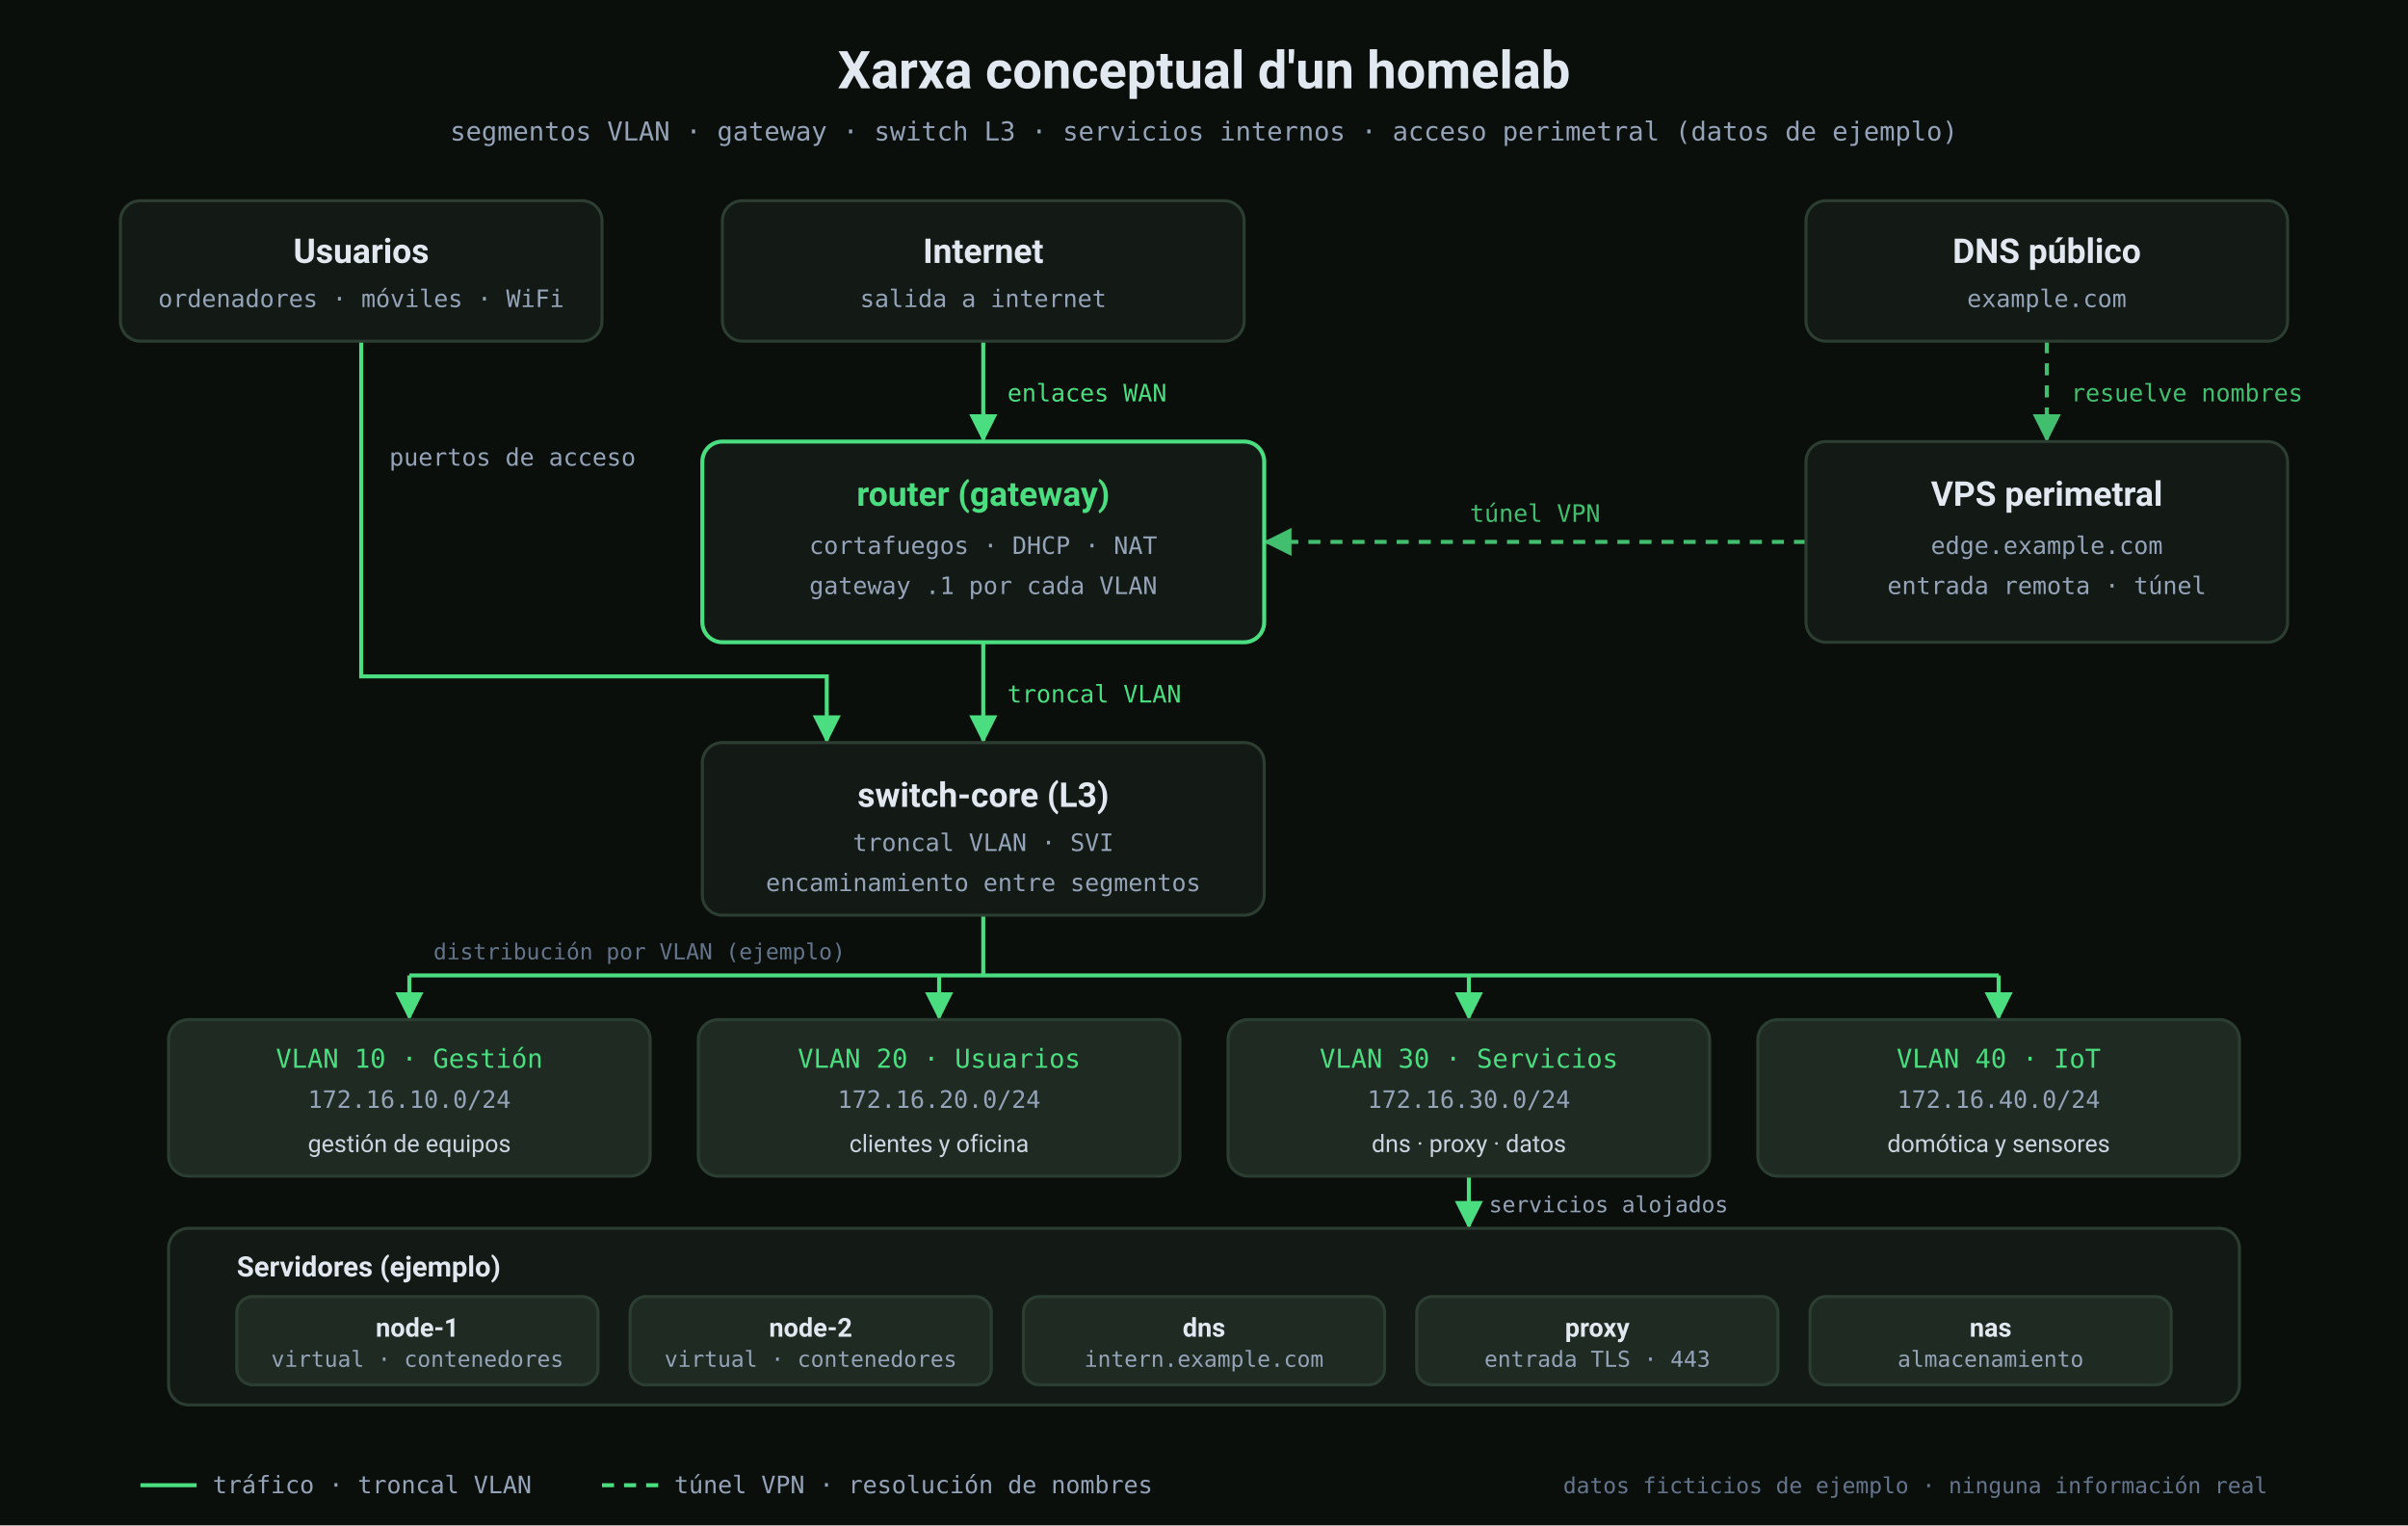
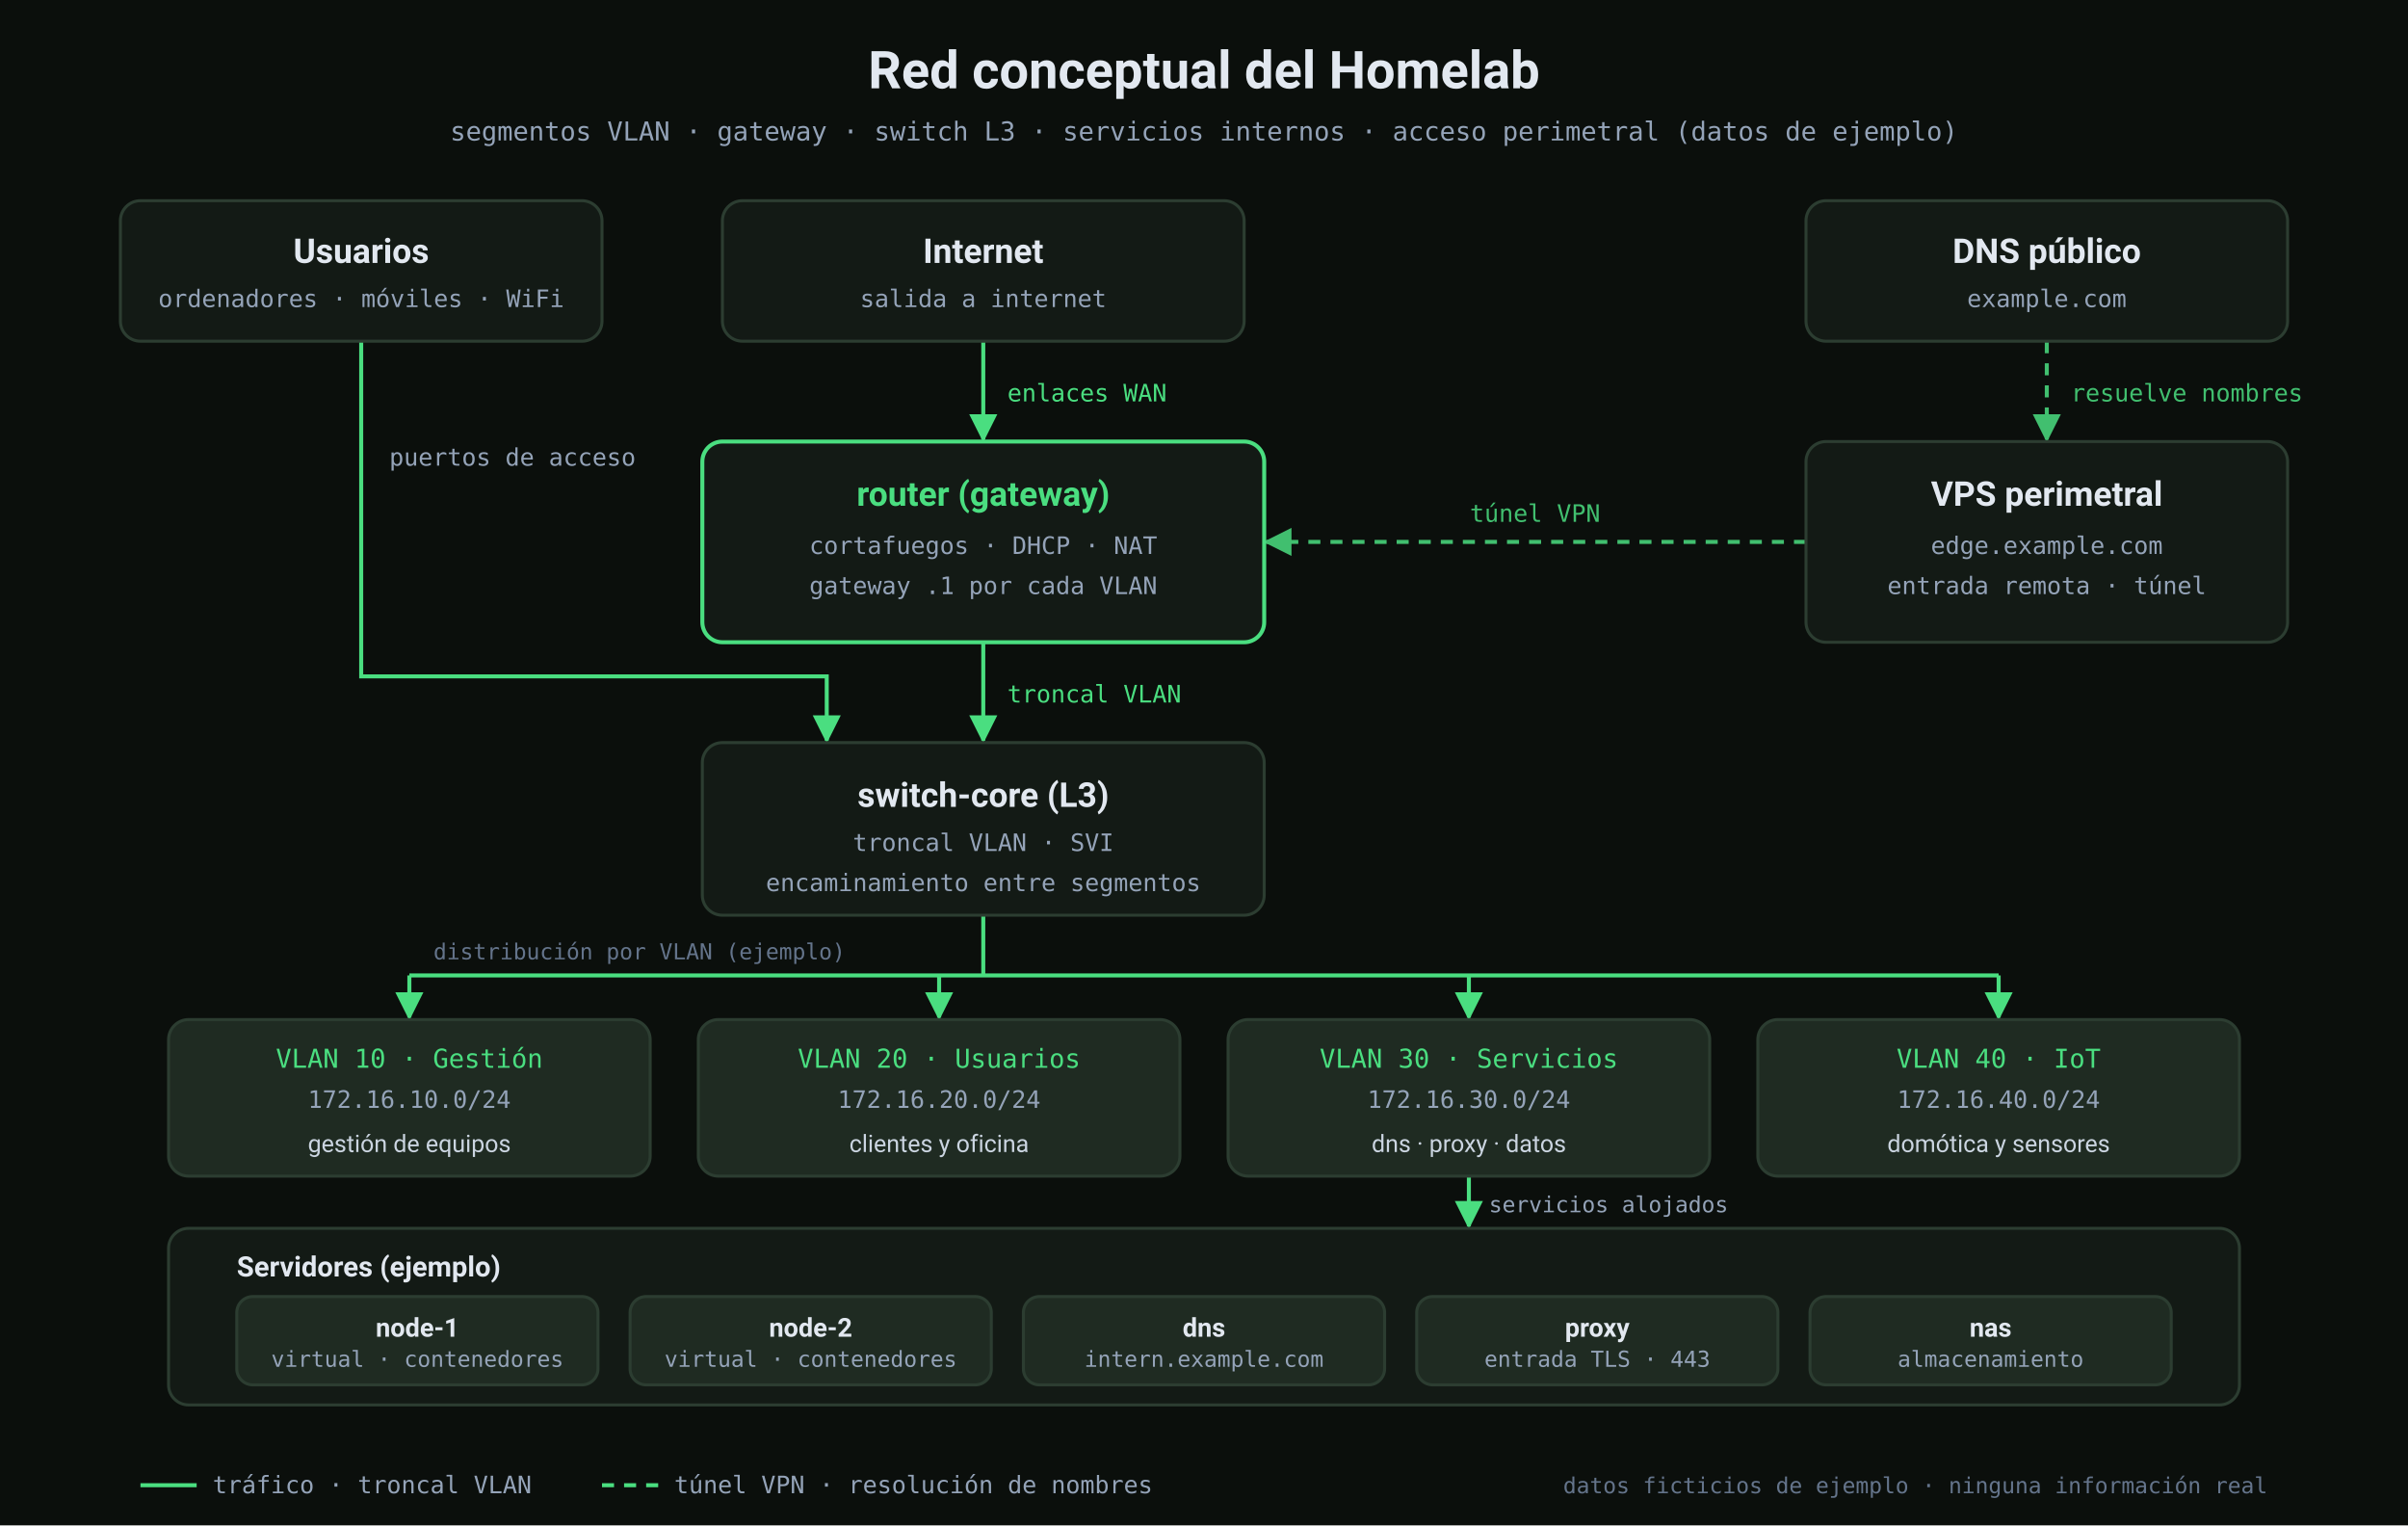
<svg xmlns="http://www.w3.org/2000/svg" width="1200" height="760" viewBox="0 0 1200 760" role="img" aria-labelledby="tit desc">
  <defs>
    <marker id="fletxa" viewBox="0 0 10 10" refX="9" refY="5" markerWidth="7" markerHeight="7" orient="auto-start-reverse">
      <path d="M0,0 L10,5 L0,10 z" fill="#4ade80" />
    </marker>
  </defs>
  <rect x="0" y="0" width="1200" height="760" fill="#0b0f0c" />
  <g fill="none" stroke="#4ade80" stroke-width="2">
    <path d="M490,170 L490,219" marker-end="url(#fletxa)" />
    <path d="M180,170 L180,337 L412,337 L412,369" marker-end="url(#fletxa)" />
    <path d="M490,320 L490,369" marker-end="url(#fletxa)" />
    <path d="M490,456 L490,486" />
    <path d="M204,486 L996,486" />
    <path d="M204,486 L204,507" marker-end="url(#fletxa)" />
    <path d="M468,486 L468,507" marker-end="url(#fletxa)" />
    <path d="M732,486 L732,507" marker-end="url(#fletxa)" />
    <path d="M996,486 L996,507" marker-end="url(#fletxa)" />
    <path d="M732,586 L732,611" marker-end="url(#fletxa)" />
  </g>
  <g fill="none" stroke="#4ade80" stroke-width="2" stroke-dasharray="6 5" opacity="0.85">
    <path d="M1020,170 L1020,219" marker-end="url(#fletxa)" />
    <path d="M900,270 L631,270" marker-end="url(#fletxa)" />
  </g>
  <g font-family="ui-monospace, 'SFMono-Regular', Menlo, Consolas, monospace" font-size="12" fill="#4ade80">
    <text x="502" y="200">enlaces WAN</text>
    <text x="502" y="350">troncal VLAN</text>
    <text x="1032" y="200" opacity="0.85">resuelve nombres</text>
    <text x="765" y="260" text-anchor="middle" opacity="0.85">túnel VPN</text>
  </g>
  <text x="194" y="232" font-family="ui-monospace, 'SFMono-Regular', Menlo, Consolas, monospace" font-size="12" fill="#94a3b8">puertos de acceso</text>
  <text x="742" y="604" font-family="ui-monospace, 'SFMono-Regular', Menlo, Consolas, monospace" font-size="11" fill="#94a3b8">servicios alojados</text>
  <text x="216" y="478" font-family="ui-monospace, 'SFMono-Regular', Menlo, Consolas, monospace" font-size="11" fill="#64748b">distribución por VLAN (ejemplo)</text>
  <g stroke="#2c3d31" stroke-width="1.5" fill="#131a15">
    <rect x="60" y="100" width="240" height="70" rx="10" />
    <rect x="360" y="100" width="260" height="70" rx="10" />
    <rect x="900" y="100" width="240" height="70" rx="10" />
    <rect x="900" y="220" width="240" height="100" rx="10" />
    <rect x="350" y="370" width="280" height="86" rx="10" />
  </g>
  <rect x="350" y="220" width="280" height="100" rx="10" fill="#131a15" stroke="#4ade80" stroke-width="2" />
  <g stroke="#2c3d31" stroke-width="1.5" fill="#1f2b22">
    <rect x="84" y="508" width="240" height="78" rx="10" />
    <rect x="348" y="508" width="240" height="78" rx="10" />
    <rect x="612" y="508" width="240" height="78" rx="10" />
    <rect x="876" y="508" width="240" height="78" rx="10" />
  </g>
  <rect x="84" y="612" width="1032" height="88" rx="10" fill="#131a15" stroke="#2c3d31" stroke-width="1.5" />
  <g stroke="#2c3d31" stroke-width="1.5" fill="#1f2b22">
    <rect x="118" y="646" width="180" height="44" rx="8" />
    <rect x="314" y="646" width="180" height="44" rx="8" />
    <rect x="510" y="646" width="180" height="44" rx="8" />
    <rect x="706" y="646" width="180" height="44" rx="8" />
    <rect x="902" y="646" width="180" height="44" rx="8" />
  </g>
  <g text-anchor="middle" font-family="system-ui, -apple-system, 'Segoe UI', Roboto, sans-serif">
    <text x="180" y="131" font-size="17" font-weight="600" fill="#e2e8f0">Usuarios</text>
    <text x="490" y="131" font-size="17" font-weight="600" fill="#e2e8f0">Internet</text>
    <text x="1020" y="131" font-size="17" font-weight="600" fill="#e2e8f0">DNS público</text>
    <text x="490" y="252" font-size="17" font-weight="600" fill="#4ade80">router (gateway)</text>
    <text x="1020" y="252" font-size="17" font-weight="600" fill="#e2e8f0">VPS perimetral</text>
    <text x="490" y="402" font-size="17" font-weight="600" fill="#e2e8f0">switch-core (L3)</text>
    <text x="118" y="636" text-anchor="start" font-size="14" font-weight="600" fill="#e2e8f0">Servidores (ejemplo)</text>
    <text x="208" y="666" font-size="13" font-weight="600" fill="#e2e8f0">node-1</text>
    <text x="404" y="666" font-size="13" font-weight="600" fill="#e2e8f0">node-2</text>
    <text x="600" y="666" font-size="13" font-weight="600" fill="#e2e8f0">dns</text>
    <text x="796" y="666" font-size="13" font-weight="600" fill="#e2e8f0">proxy</text>
    <text x="992" y="666" font-size="13" font-weight="600" fill="#e2e8f0">nas</text>
  </g>
  <g text-anchor="middle" font-family="ui-monospace, 'SFMono-Regular', Menlo, Consolas, monospace" font-size="12" fill="#94a3b8">
    <text x="180" y="153">ordenadores · móviles · WiFi</text>
    <text x="490" y="153">salida a internet</text>
    <text x="1020" y="153">example.com</text>
    <text x="490" y="276">cortafuegos · DHCP · NAT</text>
    <text x="490" y="296">gateway .1 por cada VLAN</text>
    <text x="1020" y="276">edge.example.com</text>
    <text x="1020" y="296">entrada remota · túnel</text>
    <text x="490" y="424">troncal VLAN · SVI</text>
    <text x="490" y="444">encaminamiento entre segmentos</text>
    <text x="204" y="532" font-size="13" fill="#4ade80">VLAN 10 · Gestión</text>
    <text x="204" y="552">172.16.10.0/24</text>
    <text x="468" y="532" font-size="13" fill="#4ade80">VLAN 20 · Usuarios</text>
    <text x="468" y="552">172.16.20.0/24</text>
    <text x="732" y="532" font-size="13" fill="#4ade80">VLAN 30 · Servicios</text>
    <text x="732" y="552">172.16.30.0/24</text>
    <text x="996" y="532" font-size="13" fill="#4ade80">VLAN 40 · IoT</text>
    <text x="996" y="552">172.16.40.0/24</text>
    <text x="208" y="681" font-size="11">virtual · contenedores</text>
    <text x="404" y="681" font-size="11">virtual · contenedores</text>
    <text x="600" y="681" font-size="11">intern.example.com</text>
    <text x="796" y="681" font-size="11">entrada TLS · 443</text>
    <text x="992" y="681" font-size="11">almacenamiento</text>
  </g>
  <g text-anchor="middle" font-family="system-ui, -apple-system, 'Segoe UI', Roboto, sans-serif" font-size="12" fill="#cbd5e1">
    <text x="204" y="574">gestión de equipos</text>
    <text x="468" y="574">clientes y oficina</text>
    <text x="732" y="574">dns · proxy · datos</text>
    <text x="996" y="574">domótica y sensores</text>
  </g>
-   <text x="600" y="44" text-anchor="middle" font-family="system-ui, -apple-system, 'Segoe UI', Roboto, sans-serif" font-size="26" font-weight="650" fill="#e2e8f0">Xarxa conceptual d'un homelab</text>
+   <text x="600" y="44" text-anchor="middle" font-family="system-ui, -apple-system, 'Segoe UI', Roboto, sans-serif" font-size="26" font-weight="650" fill="#e2e8f0">Red conceptual del Homelab</text>
  <text x="600" y="70" text-anchor="middle" font-family="ui-monospace, 'SFMono-Regular', Menlo, Consolas, monospace" font-size="13" fill="#94a3b8">segmentos VLAN · gateway · switch L3 · servicios internos · acceso perimetral (datos de ejemplo)</text>
  <g font-family="ui-monospace, 'SFMono-Regular', Menlo, Consolas, monospace" font-size="12" fill="#94a3b8">
    <line x1="70" y1="740" x2="98" y2="740" stroke="#4ade80" stroke-width="2" />
    <text x="106" y="744">tráfico · troncal VLAN</text>
    <line x1="300" y1="740" x2="328" y2="740" stroke="#4ade80" stroke-width="2" stroke-dasharray="6 5" />
    <text x="336" y="744">túnel VPN · resolución de nombres</text>
  </g>
  <text x="1130" y="744" text-anchor="end" font-family="ui-monospace, 'SFMono-Regular', Menlo, Consolas, monospace" font-size="11" fill="#64748b">datos ficticios de ejemplo · ninguna información real</text>
</svg>
